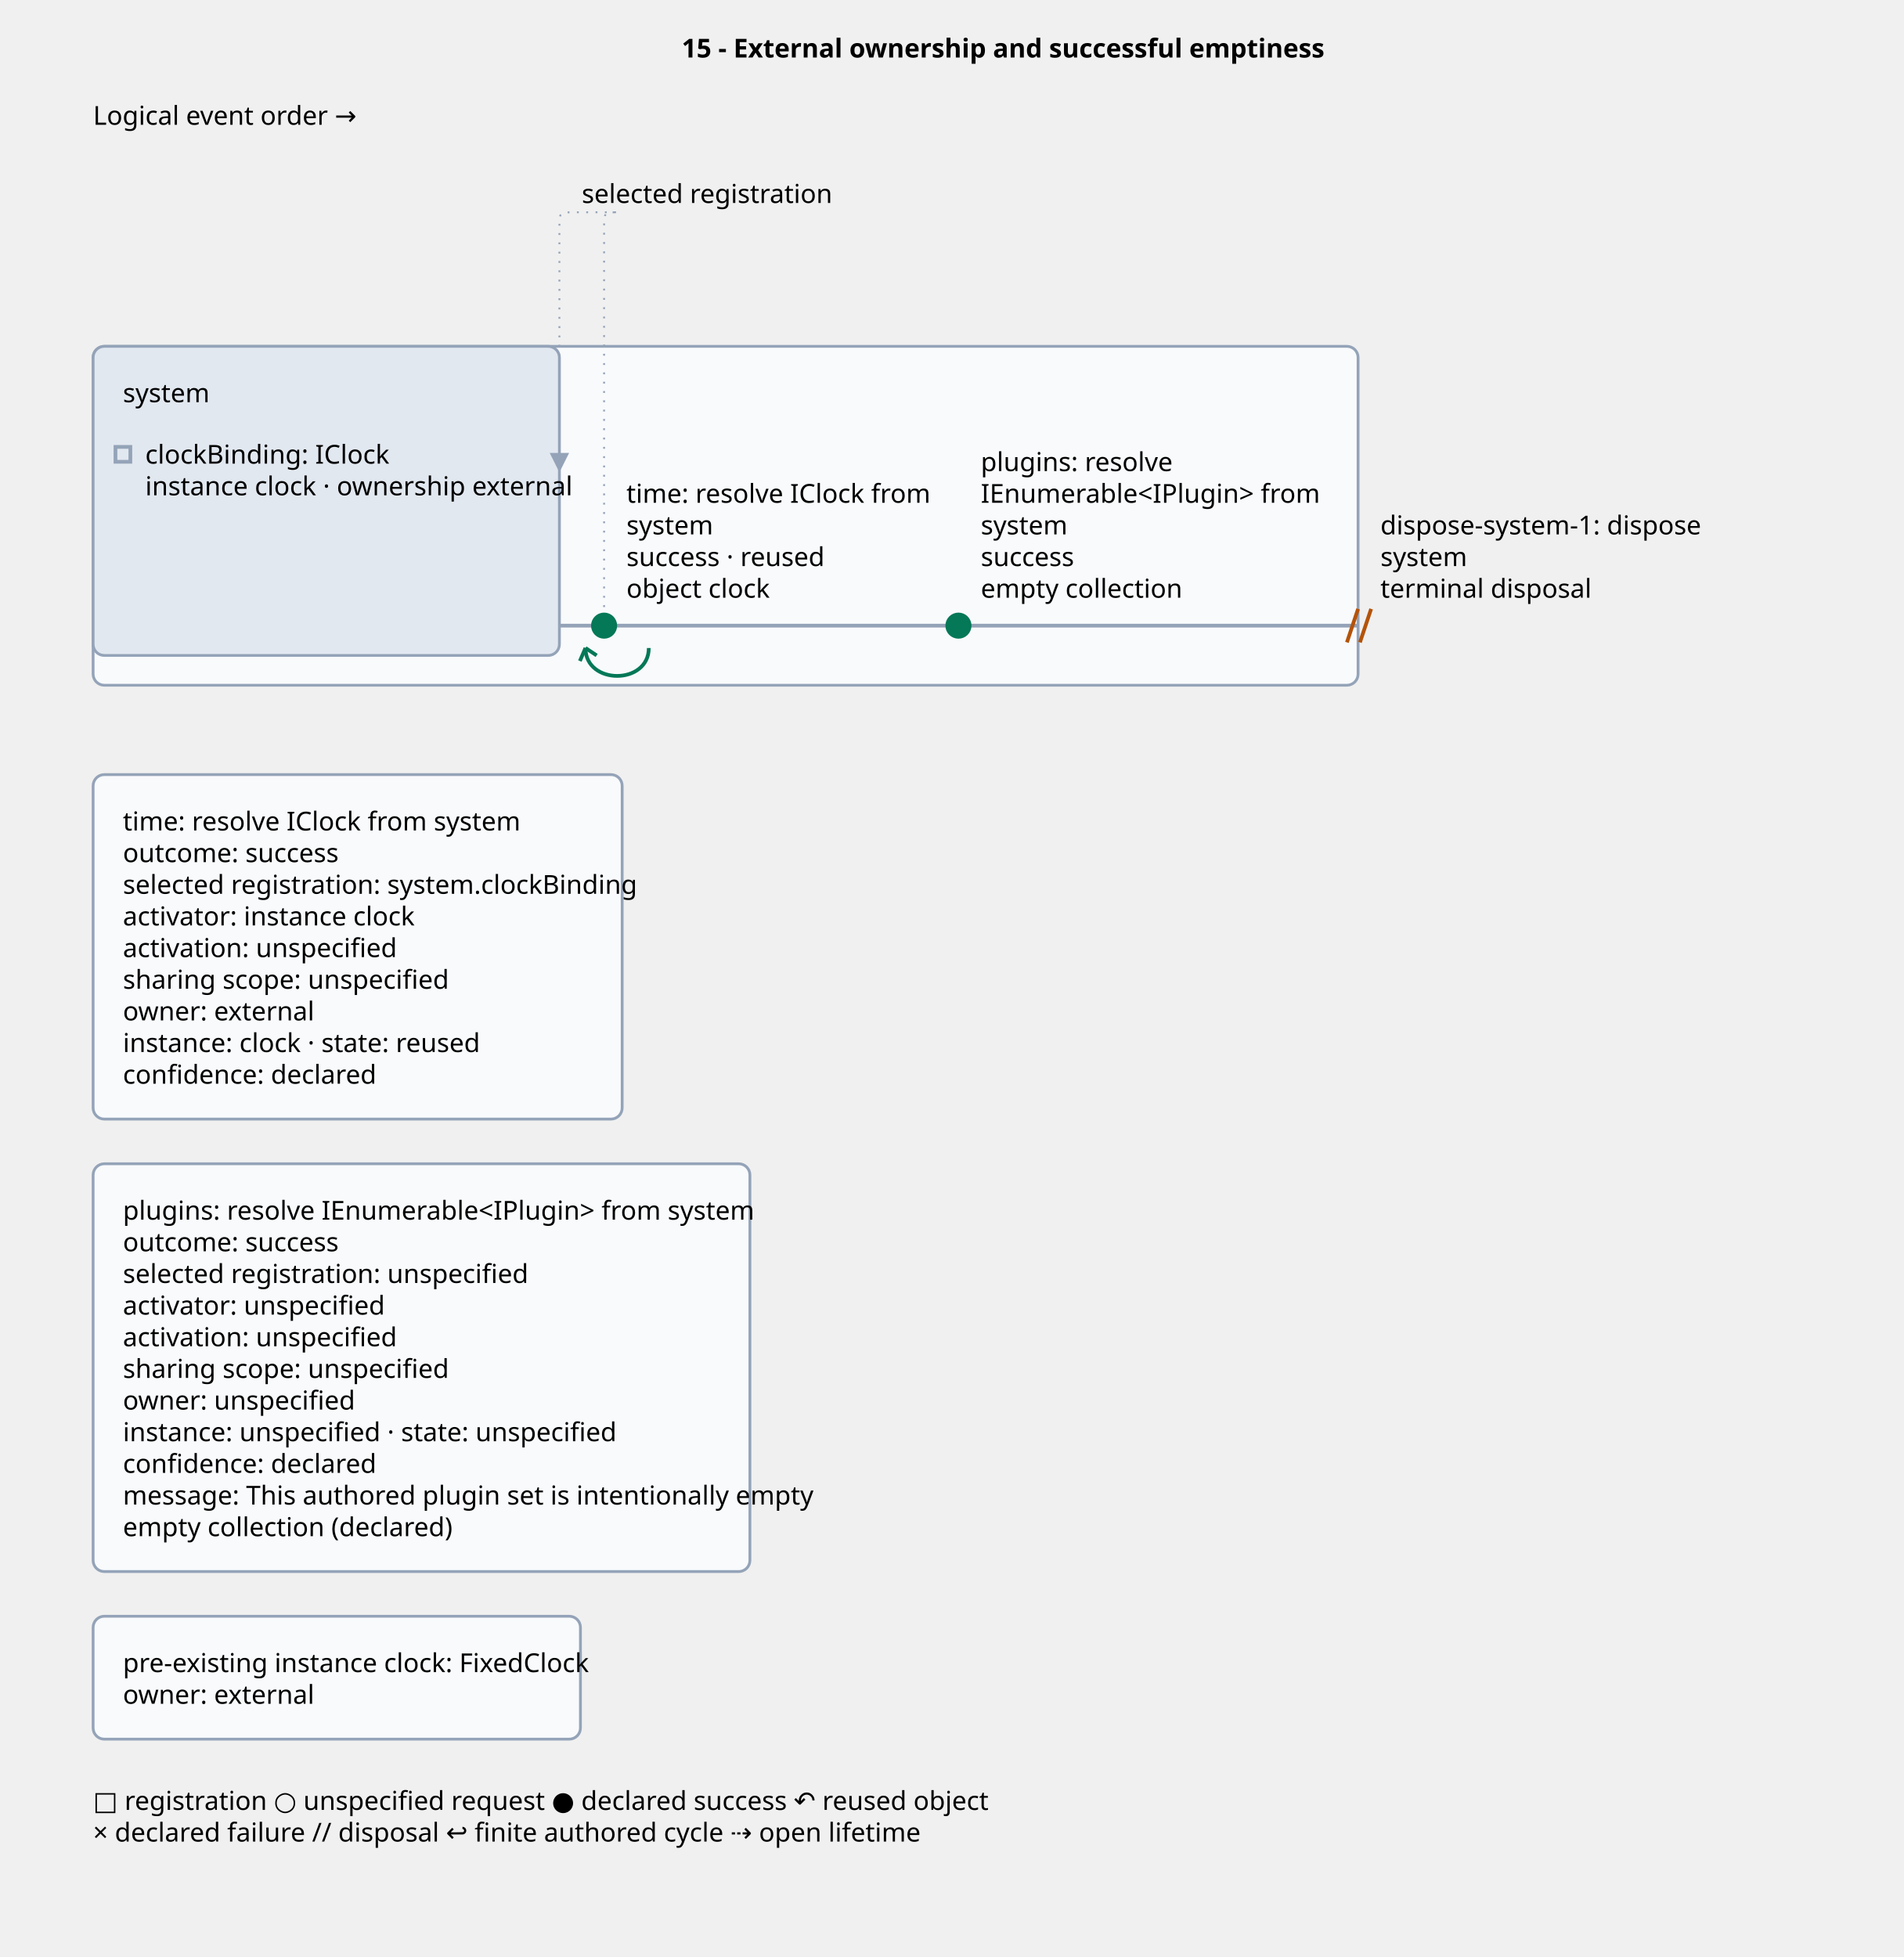
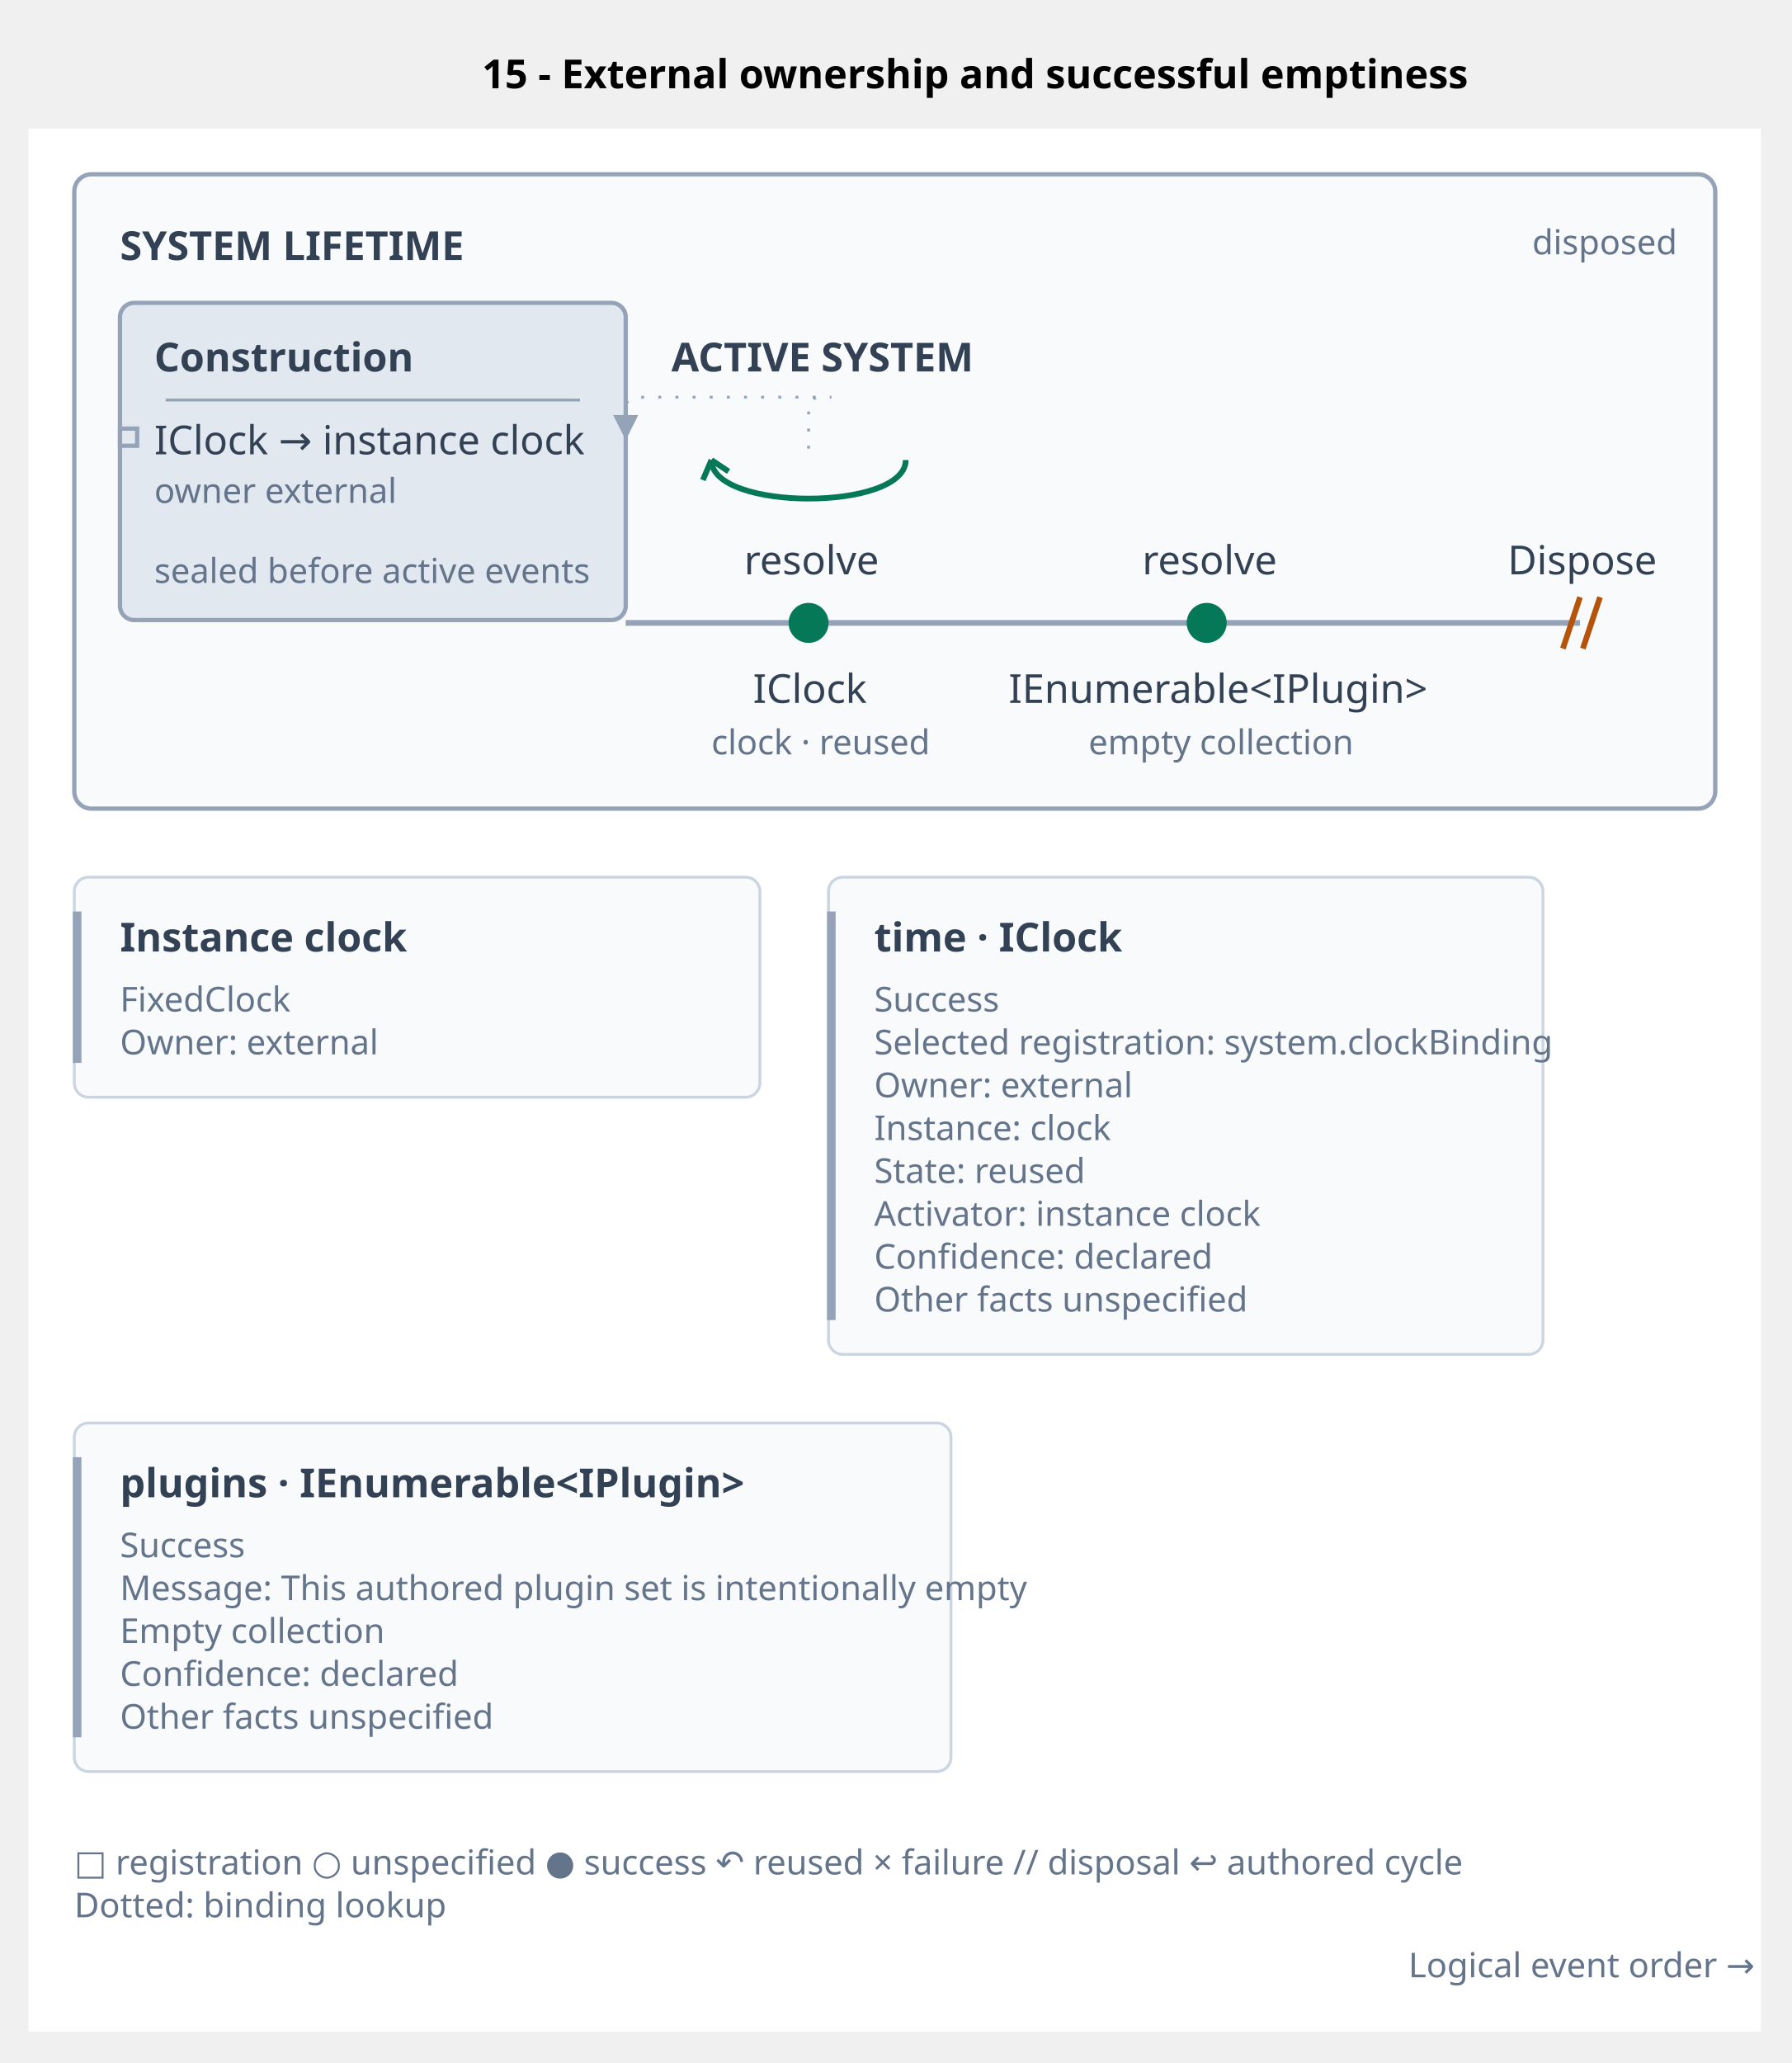
- <svg xmlns="http://www.w3.org/2000/svg" version="1.1" data-diagram-type="AUTOFAC" style="width:1022px;height:1051px;background:#FFFFFF;" width="1022px" height="1051px" viewBox="0 0 1022 1051" zoomAndPan="magnify" preserveAspectRatio="none" contentStyleType="text/css">
+ <svg xmlns="http://www.w3.org/2000/svg" version="1.1" data-diagram-type="AUTOFAC" style="width:627px;height:722px;background:#FFFFFF;" width="627px" height="722px" viewBox="0 0 627 722" zoomAndPan="magnify" preserveAspectRatio="none" contentStyleType="text/css">
  <defs />
  <g font-family="sans-serif" lengthAdjust="spacing">
    <g class="title">
-       <text x="366.044" y="30.889" fill="#000" font-size="14" textLength="287.963" font-weight="700">15 - External ownership and successful emptiness</text>
+       <text x="168.719" y="30.889" fill="#000" font-size="14" textLength="287.963" font-weight="700">15 - External ownership and successful emptiness</text>
    </g>
-     <text x="50" y="67" fill="#000" font-size="14" textLength="125.3">Logical event order →</text>
+     <rect x="10" y="45" width="606.4" height="666" fill="#FFF" />
    <g class="autofac-scope" id="af-scope-system" data-source-line="5">
-       <rect x="50" y="186" width="679.263" height="182" fill="#F8FAFC" style="stroke:#94A3B8;stroke-width:1.5;" rx="6" ry="6" />
-       <line x1="300.388" y1="336" x2="729.263" y2="336" style="stroke:#94A3B8;stroke-width:2;" />
+       <rect x="26" y="61" width="574.4" height="222" fill="#F8FAFC" style="stroke:#94A3B8;stroke-width:1.5;" rx="6" ry="6" />
+       <g class="autofac-event" id="af-event-birth-system" data-source-line="5">
+         <text x="42" y="91" fill="#334155" font-size="14" textLength="120.663" font-weight="700">SYSTEM LIFETIME</text>
+         <text x="536.325" y="89" fill="#64748B" font-size="12" textLength="48.075">disposed</text>
+       </g>
+       <text x="235.025" y="130" fill="#334155" font-size="14" textLength="108.325" font-weight="700">ACTIVE SYSTEM</text>
+       <line x1="219.025" y1="218" x2="553.069" y2="218" style="stroke:#94A3B8;stroke-width:2;" />
    </g>
    <g class="autofac-construction" id="af-construction-system" data-source-line="5">
-       <rect x="50" y="186" width="250.388" height="166" fill="#E2E8F0" style="stroke:#94A3B8;stroke-width:1.5;" rx="6" ry="6" />
-       <g class="autofac-event" id="af-event-birth-system" data-source-line="5">
-         <text x="66" y="216" fill="#000" font-size="14" textLength="44.275">system</text>
+       <rect x="42" y="106" width="177.025" height="111" fill="#E2E8F0" style="stroke:#94A3B8;stroke-width:1.5;" rx="5" ry="5" />
+       <text x="54" y="130" fill="#334155" font-size="14" textLength="78.575" font-weight="700">Construction</text>
+       <line x1="58" y1="140" x2="203.025" y2="140" style="stroke:#94A3B8;stroke-width:1;" />
+       <g class="autofac-registration" id="af-reg-system.clockBinding" data-source-line="6">
+         <rect x="42" y="150" width="6" height="6" fill="none" style="stroke:#94A3B8;stroke-width:1.5;" />
+         <text x="54" y="159" fill="#334155" font-size="14" textLength="137.025">IClock → instance clock</text>
+         <text x="54" y="176" fill="#64748B" font-size="12" textLength="75.375">owner external</text>
      </g>
-       <g class="autofac-registration" id="af-reg-system.clockBinding" data-source-line="6">
-         <rect x="62" y="240" width="8" height="8" fill="none" style="stroke:#94A3B8;stroke-width:2;" />
-         <text x="78" y="249" fill="#000" font-size="14" textLength="121.538">clockBinding: IClock</text>
-         <text x="78" y="266" fill="#000" font-size="14" textLength="202.388">instance clock · ownership external</text>
-       </g>
+       <text x="54" y="204" fill="#64748B" font-size="12" textLength="136.05">sealed before active events</text>
    </g>
    <g class="autofac-lookup" id="af-lookup-time" data-source-line="9">
-       <path d="M324.388,336 L324.388,122 C324.388,114 324.388,114 332.388,114 L308.388,114 C300.388,114 300.388,114 300.388,122 L300.388,252" style="stroke:#94A3B8;stroke-width:1;stroke-dasharray:1,4;" fill="none" />
-       <polygon points="300.388,252,296.388,244,304.388,244" fill="#94A3B8" style="stroke:#94A3B8;stroke-width:1.5;stroke-linejoin:miter;stroke-miterlimit:10;" />
-       <text x="312.388" y="109" fill="#000" font-size="14" textLength="121.363">selected registration</text>
+       <path d="M283.038,157 L283.038,147 C283.038,139 283.038,139 291.038,139 L227.025,139 C219.025,139 219.025,139 219.025,147 L219.025,153.5" style="stroke:#94A3B8;stroke-width:1;stroke-dasharray:1,5;" fill="none" />
+       <polygon points="219.025,153.5,215.025,145.5,223.025,145.5" fill="#94A3B8" style="stroke:#94A3B8;stroke-width:0.5;stroke-linejoin:miter;stroke-miterlimit:10;" />
    </g>
    <g class="autofac-event" id="af-event-time" data-source-line="9">
-       <ellipse cx="324.388" cy="336" rx="6" ry="6" fill="#047857" style="stroke:#047857;stroke-width:2;" />
-       <path d="M348.388,348 C348.388,368 314.388,368 314.388,348" style="stroke:#047857;stroke-width:2;" fill="none" />
-       <line x1="314.388" y1="348" x2="311.388" y2="355" style="stroke:#047857;stroke-width:2;" />
-       <line x1="314.388" y1="348" x2="320.388" y2="352" style="stroke:#047857;stroke-width:2;" />
+       <ellipse cx="283.038" cy="218" rx="6" ry="6" fill="#047857" style="stroke:#047857;stroke-width:2;" />
+       <path d="M317.05,161 C317.05,179 249.025,179 249.025,161" style="stroke:#047857;stroke-width:2;" fill="none" />
+       <line x1="249.025" y1="161" x2="246.025" y2="168" style="stroke:#047857;stroke-width:2;" />
+       <line x1="249.025" y1="161" x2="255.025" y2="165" style="stroke:#047857;stroke-width:2;" />
+       <text x="260.463" y="201" fill="#334155" font-size="14" textLength="45.15">resolve</text>
      <g class="autofac-instance" id="af-instance-clock-time" data-source-line="9">
-         <text x="336.388" y="270" fill="#000" font-size="14" textLength="142.275">time: resolve IClock from</text>
-         <text x="336.388" y="287" fill="#000" font-size="14" textLength="44.275">system</text>
-         <text x="336.388" y="304" fill="#000" font-size="14" textLength="98">success · reused</text>
-         <text x="336.388" y="321" fill="#000" font-size="14" textLength="69.3">object clock</text>
+         <text x="263.569" y="246" fill="#334155" font-size="14" textLength="38.938">IClock</text>
+         <text x="249.025" y="264" fill="#64748B" font-size="12" textLength="68.025">clock · reused</text>
      </g>
    </g>
    <g class="autofac-event" id="af-event-plugins" data-source-line="16">
-       <ellipse cx="514.663" cy="336" rx="6" ry="6" fill="#047857" style="stroke:#047857;stroke-width:2;" />
-       <text x="526.663" y="253" fill="#000" font-size="14" textLength="93.45">plugins: resolve</text>
-       <text x="526.663" y="270" fill="#000" font-size="14" textLength="166.6">IEnumerable&lt;IPlugin&gt; from</text>
-       <text x="526.663" y="287" fill="#000" font-size="14" textLength="44.275">system</text>
-       <text x="526.663" y="304" fill="#000" font-size="14" textLength="50.575">success</text>
-       <text x="526.663" y="321" fill="#000" font-size="14" textLength="96.513">empty collection</text>
+       <ellipse cx="422.394" cy="218" rx="6" ry="6" fill="#047857" style="stroke:#047857;stroke-width:2;" />
+       <text x="399.819" y="201" fill="#334155" font-size="14" textLength="45.15">resolve</text>
+       <text x="353.05" y="246" fill="#334155" font-size="14" textLength="138.688">IEnumerable&lt;IPlugin&gt;</text>
+       <text x="381.031" y="264" fill="#64748B" font-size="12" textLength="82.725">empty collection</text>
    </g>
    <g class="autofac-event" id="af-event-dispose-system-1" data-source-line="22">
-       <line x1="723.263" y1="345" x2="729.263" y2="327" style="stroke:#B45309;stroke-width:2;" />
-       <line x1="730.263" y1="345" x2="736.263" y2="327" style="stroke:#B45309;stroke-width:2;" />
-       <text x="741.263" y="287" fill="#000" font-size="14" textLength="161.788">dispose-system-1: dispose</text>
-       <text x="741.263" y="304" fill="#000" font-size="14" textLength="44.275">system</text>
-       <text x="741.263" y="321" fill="#000" font-size="14" textLength="101.238">terminal disposal</text>
-     </g>
-     <g class="autofac-diagnostic" id="af-diagnostic-time" data-source-line="9">
-       <rect x="50" y="416" width="284.088" height="185" fill="#F8FAFC" style="stroke:#94A3B8;stroke-width:1.5;" rx="6" ry="6" />
-       <text x="66" y="446" fill="#000" font-size="14" textLength="186.55">time: resolve IClock from system</text>
-       <text x="66" y="463" fill="#000" font-size="14" textLength="108.063">outcome: success</text>
-       <text x="66" y="480" fill="#000" font-size="14" textLength="252.087">selected registration: system.clockBinding</text>
-       <text x="66" y="497" fill="#000" font-size="14" textLength="140.788">activator: instance clock</text>
-       <text x="66" y="514" fill="#000" font-size="14" textLength="133.875">activation: unspecified</text>
-       <text x="66" y="531" fill="#000" font-size="14" textLength="158.025">sharing scope: unspecified</text>
-       <text x="66" y="548" fill="#000" font-size="14" textLength="91.788">owner: external</text>
-       <text x="66" y="565" fill="#000" font-size="14" textLength="169.488">instance: clock · state: reused</text>
-       <text x="66" y="582" fill="#000" font-size="14" textLength="125.3">confidence: declared</text>
-     </g>
-     <g class="autofac-diagnostic" id="af-diagnostic-plugins" data-source-line="16">
-       <rect x="50" y="625" width="352.687" height="219" fill="#F8FAFC" style="stroke:#94A3B8;stroke-width:1.5;" rx="6" ry="6" />
-       <text x="66" y="655" fill="#000" font-size="14" textLength="304.325">plugins: resolve IEnumerable&lt;IPlugin&gt; from system</text>
-       <text x="66" y="672" fill="#000" font-size="14" textLength="108.063">outcome: success</text>
-       <text x="66" y="689" fill="#000" font-size="14" textLength="196.088">selected registration: unspecified</text>
-       <text x="66" y="706" fill="#000" font-size="14" textLength="127.575">activator: unspecified</text>
-       <text x="66" y="723" fill="#000" font-size="14" textLength="133.875">activation: unspecified</text>
-       <text x="66" y="740" fill="#000" font-size="14" textLength="158.025">sharing scope: unspecified</text>
-       <text x="66" y="757" fill="#000" font-size="14" textLength="112.875">owner: unspecified</text>
-       <text x="66" y="774" fill="#000" font-size="14" textLength="236.513">instance: unspecified · state: unspecified</text>
-       <text x="66" y="791" fill="#000" font-size="14" textLength="125.3">confidence: declared</text>
-       <text x="66" y="808" fill="#000" font-size="14" textLength="320.687">message: This authored plugin set is intentionally empty</text>
-       <text x="66" y="825" fill="#000" font-size="14" textLength="159.513">empty collection (declared)</text>
+       <line x1="547.069" y1="227" x2="553.069" y2="209" style="stroke:#B45309;stroke-width:2;" />
+       <line x1="554.069" y1="227" x2="560.069" y2="209" style="stroke:#B45309;stroke-width:2;" />
+       <text x="527.738" y="201" fill="#334155" font-size="14" textLength="50.663">Dispose</text>
    </g>
    <g class="autofac-diagnostic" id="af-diagnostic-instance-clock" data-source-line="4">
      <g class="autofac-instance" id="af-instance-clock" data-source-line="4">
-         <rect x="50" y="868" width="261.688" height="66" fill="#F8FAFC" style="stroke:#94A3B8;stroke-width:1.5;" rx="6" ry="6" />
-         <text x="66" y="898" fill="#000" font-size="14" textLength="229.688">pre-existing instance clock: FixedClock</text>
-         <text x="66" y="915" fill="#000" font-size="14" textLength="91.788">owner: external</text>
+         <rect x="26" y="307" width="240" height="77" fill="#F8FAFC" style="stroke:#CBD5E1;stroke-width:1;" rx="5" ry="5" />
+         <line x1="27" y1="319" x2="27" y2="372" style="stroke:#94A3B8;stroke-width:3;" />
+         <text x="42" y="333" fill="#334155" font-size="14" textLength="84.788" font-weight="700">Instance clock</text>
+         <text x="42" y="354" fill="#64748B" font-size="12" textLength="59.475">FixedClock</text>
+         <text x="42" y="369" fill="#64748B" font-size="12" textLength="81.3">Owner: external</text>
      </g>
    </g>
+     <g class="autofac-diagnostic" id="af-diagnostic-time" data-source-line="9">
+       <rect x="290" y="307" width="250.1" height="167" fill="#F8FAFC" style="stroke:#CBD5E1;stroke-width:1;" rx="5" ry="5" />
+       <line x1="291" y1="319" x2="291" y2="462" style="stroke:#94A3B8;stroke-width:3;" />
+       <text x="306" y="333" fill="#334155" font-size="14" textLength="70" font-weight="700">time · IClock</text>
+       <text x="306" y="354" fill="#64748B" font-size="12" textLength="45.375">Success</text>
+       <text x="306" y="369" fill="#64748B" font-size="12" textLength="218.1">Selected registration: system.clockBinding</text>
+       <text x="306" y="384" fill="#64748B" font-size="12" textLength="81.3">Owner: external</text>
+       <text x="306" y="399" fill="#64748B" font-size="12" textLength="75.975">Instance: clock</text>
+       <text x="306" y="414" fill="#64748B" font-size="12" textLength="67.95">State: reused</text>
+       <text x="306" y="429" fill="#64748B" font-size="12" textLength="122.025">Activator: instance clock</text>
+       <text x="306" y="444" fill="#64748B" font-size="12" textLength="110.1">Confidence: declared</text>
+       <text x="306" y="459" fill="#64748B" font-size="12" textLength="115.95">Other facts unspecified</text>
+     </g>
+     <g class="autofac-diagnostic" id="af-diagnostic-plugins" data-source-line="16">
+       <rect x="26" y="498" width="306.875" height="122" fill="#F8FAFC" style="stroke:#CBD5E1;stroke-width:1;" rx="5" ry="5" />
+       <line x1="27" y1="510" x2="27" y2="608" style="stroke:#94A3B8;stroke-width:3;" />
+       <text x="42" y="524" fill="#334155" font-size="14" textLength="187.775" font-weight="700">plugins · IEnumerable&lt;IPlugin&gt;</text>
+       <text x="42" y="545" fill="#64748B" font-size="12" textLength="45.375">Success</text>
+       <text x="42" y="560" fill="#64748B" font-size="12" textLength="274.875">Message: This authored plugin set is intentionally empty</text>
+       <text x="42" y="575" fill="#64748B" font-size="12" textLength="84.075">Empty collection</text>
+       <text x="42" y="590" fill="#64748B" font-size="12" textLength="110.1">Confidence: declared</text>
+       <text x="42" y="605" fill="#64748B" font-size="12" textLength="115.95">Other facts unspecified</text>
+     </g>
    <g class="autofac-legend" id="af-legend">
-       <text x="50" y="972" fill="#000" font-size="14" textLength="407.925">□ registration   ○ unspecified request   ● declared success   ↶ reused object</text>
-       <text x="50" y="989" fill="#000" font-size="14" textLength="375.9">× declared failure   // disposal   ↩ finite authored cycle   ⇢ open lifetime</text>
+       <text x="26" y="656" fill="#64748B" font-size="12" textLength="407.1">□ registration   ○ unspecified   ● success   ↶ reused   × failure   // disposal   ↩ authored cycle</text>
+       <text x="26" y="671" fill="#64748B" font-size="12" textLength="112.8">Dotted: binding lookup</text>
+       <text x="493" y="692" fill="#64748B" font-size="12" textLength="107.4">Logical event order →</text>
    </g>
  </g>
</svg>
